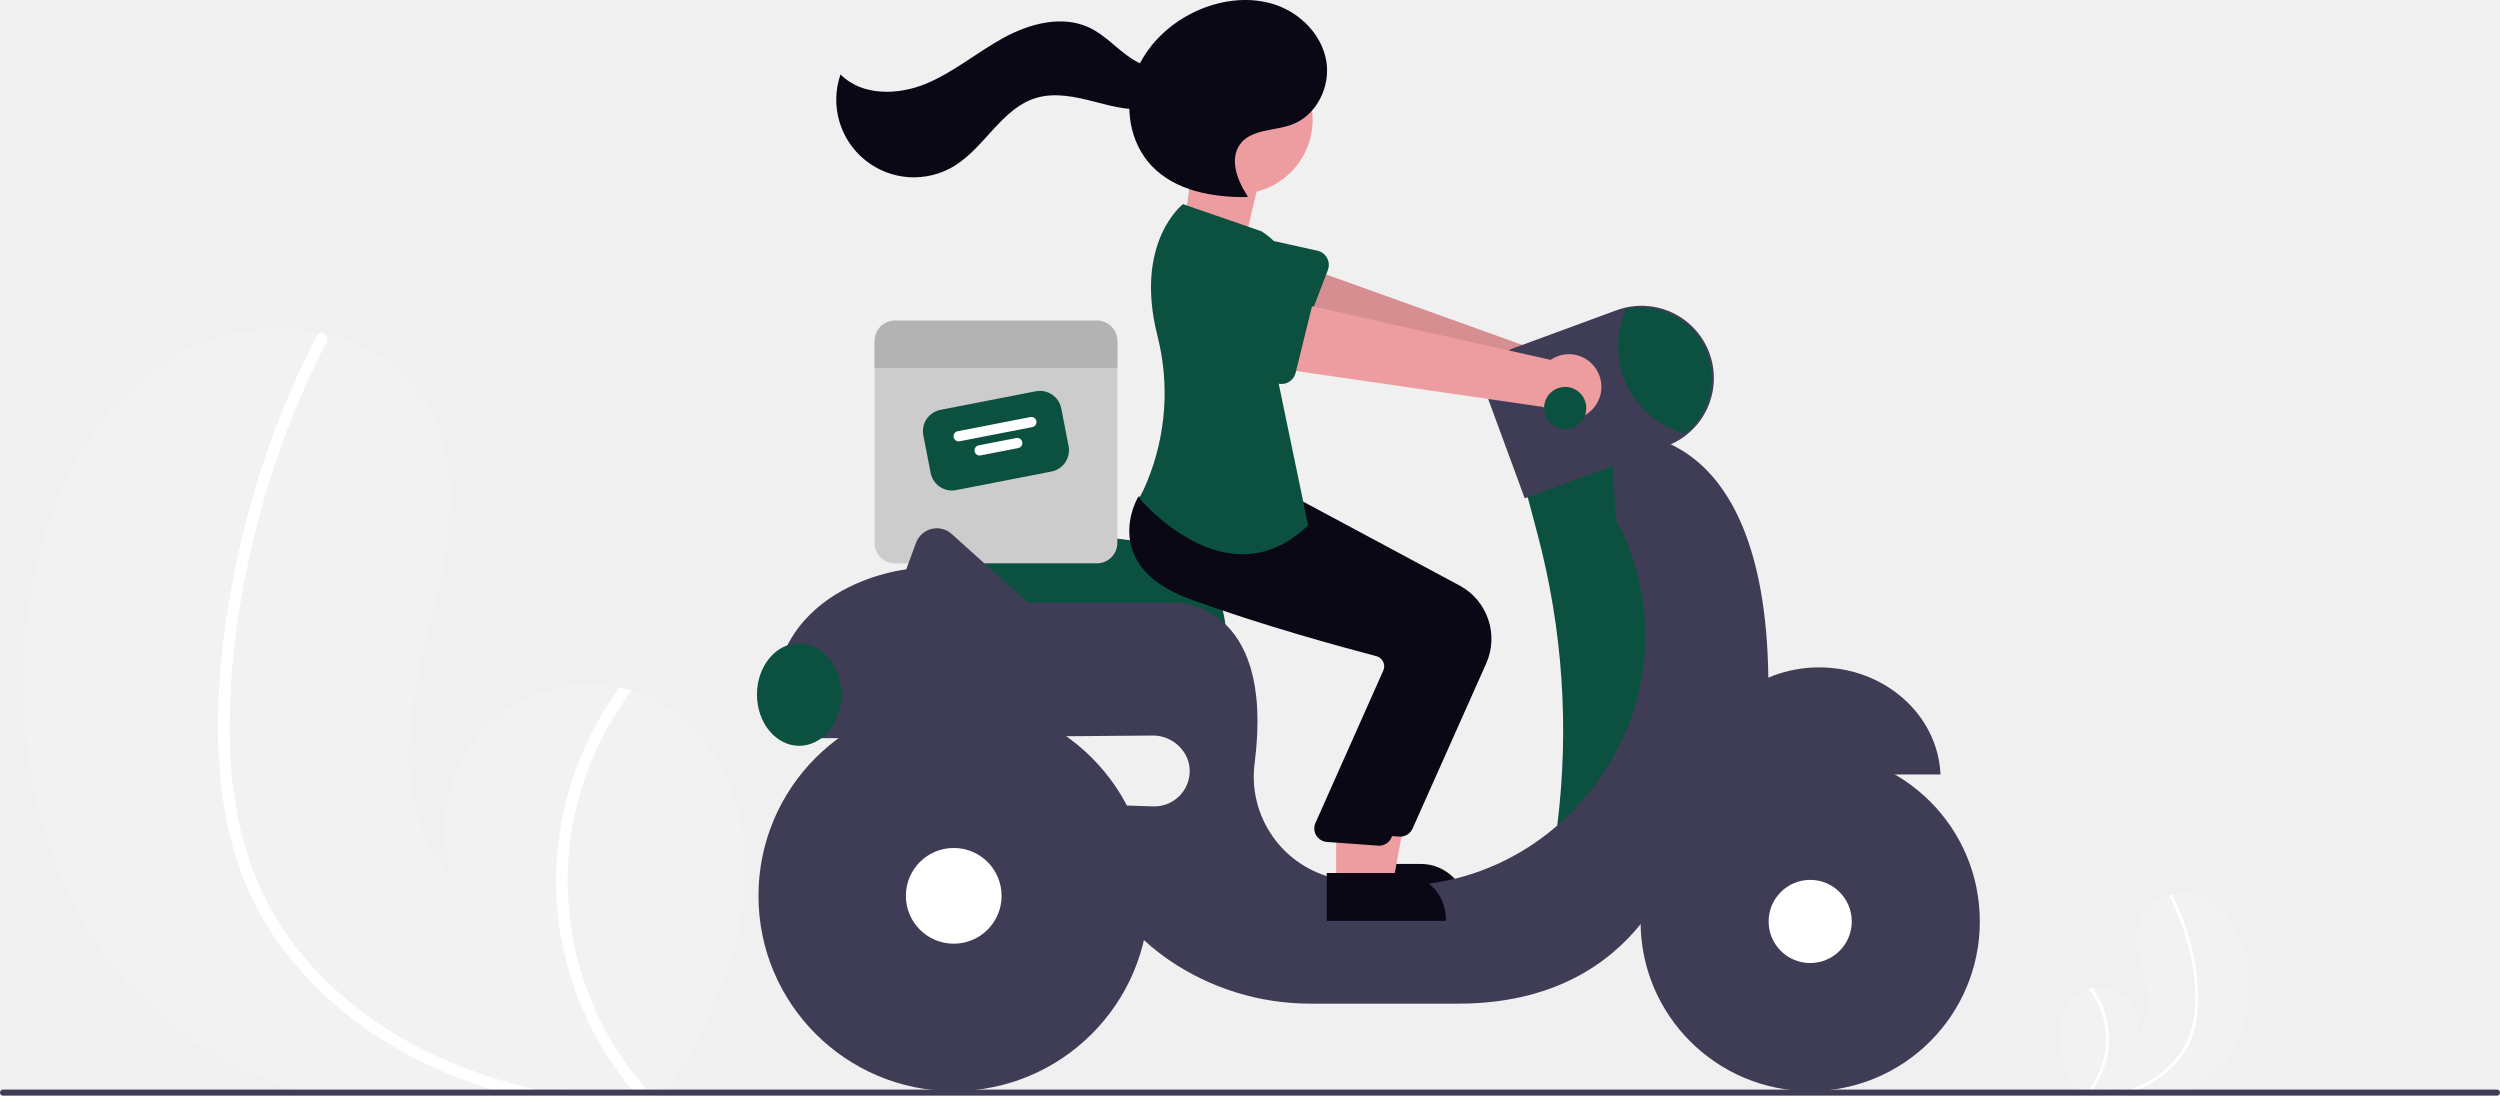
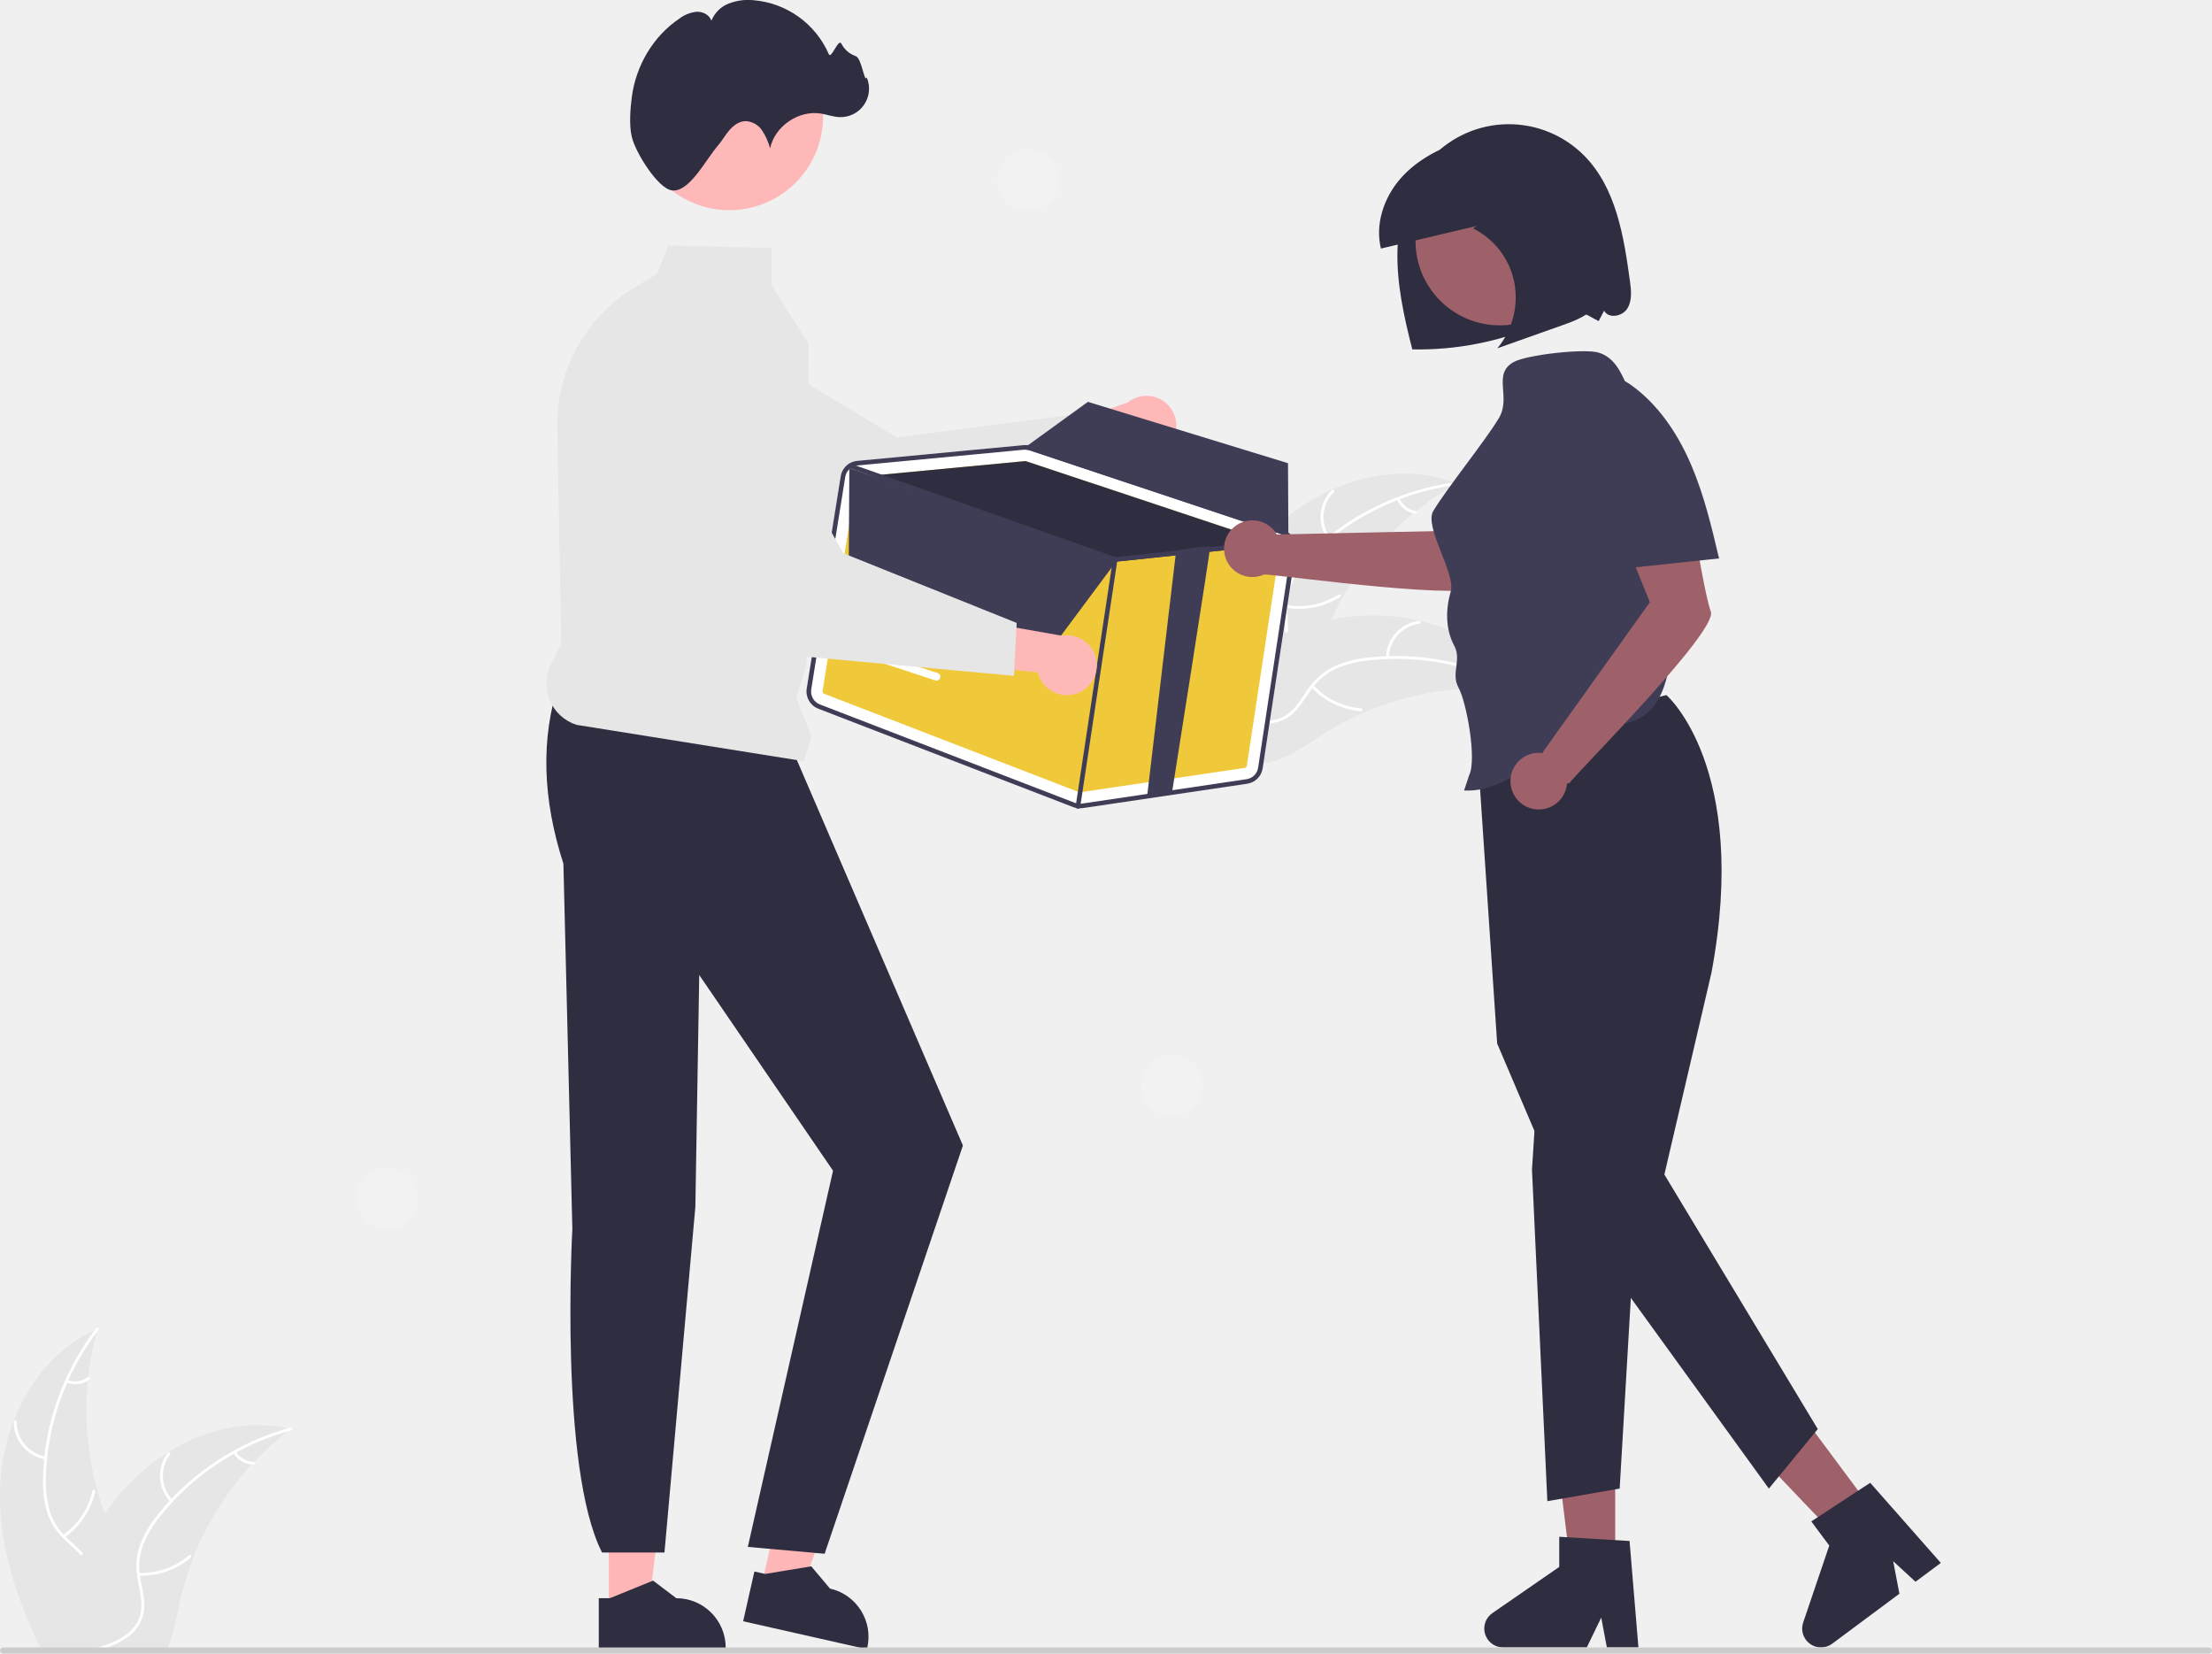
- <svg xmlns="http://www.w3.org/2000/svg" width="800" height="350.599" viewBox="0 0 800 350.599" role="img" artist="Katerina Limpitsouni" source="https://undraw.co/">
-   <g transform="translate(-546 -359.521)">
-     <path d="M632.444,555.588h23.3a14.848,14.848,0,0,1,14.848,14.848v.482H632.444Z" transform="translate(344.865 80.392)" fill="#090814" />
-     <path d="M-.017,3.729,21.5,7.117,17.3,24.838-2.119,19.5Z" transform="translate(927.256 410.999)" fill="#ed9da0" />
-     <path d="M423.769,561.333c-2.75,21.549-12.864,41.264-23.653,60.256-.357.647-.724,1.284-1.1,1.93H286.881c-2.268-.589-4.507-1.235-6.736-1.93a122.584,122.584,0,0,1-35.406-17.419c-41.255-29.723-57.129-85.887-49.959-136.212,4.458-31.267,18.181-63.189,44.9-80.029,14.109-8.907,32.232-11.8,48.473-8.492.425.077.85.174,1.284.26,13.973,3.146,26.422,10.963,33.506,23.556,12.738,22.63,5.153,50.663-1.11,75.85-6.244,25.187-9.631,55.334,8.492,73.911-5.983-17.612-.077-38.62,14.215-50.528,10.8-8.984,25.833-12.352,39.546-9.563,1.312.28,2.606.6,3.879.984a43.04,43.04,0,0,1,8.849,3.706C418.191,509.55,426.847,537.043,423.769,561.333Z" transform="translate(360.234 86.601)" fill="#f2f2f2" />
-     <path d="M359.542,621.635c3.107.724,6.224,1.361,9.36,1.93H351.947c-2.22-.6-4.43-1.235-6.62-1.93q-7.223-2.258-14.225-5.182c-18.721-7.855-35.966-19.648-49.013-35.339a99.756,99.756,0,0,1-15.46-25.255,114.7,114.7,0,0,1-7.913-32.318c-2.365-22.774.048-46.176,4.555-68.545a286.081,286.081,0,0,1,22.35-67.04q1.838-3.836,3.8-7.624a1.488,1.488,0,0,1,.994-.849,1.715,1.715,0,0,1,1.284.26,2.033,2.033,0,0,1,.8,2.683,282.789,282.789,0,0,0-23.72,64.617c-5.134,21.877-8.048,44.767-7.054,67.262.946,21.018,6.437,41.689,18.9,58.876C292,588.873,307.71,601.244,325.09,609.669a163.212,163.212,0,0,0,34.451,11.966Z" transform="translate(357.971 86.554)" fill="#fff" />
-     <path d="M400.674,627.68h-5c-.56-.637-1.1-1.284-1.631-1.93a106.548,106.548,0,0,1-22.427-47.923,103.965,103.965,0,0,1,8.965-64.7,106.381,106.381,0,0,1,9.689-16.039c1.312.28,2.606.6,3.879.984a100.568,100.568,0,0,0,4.8,127.681C399.506,626.4,400.086,627.043,400.674,627.68Z" transform="translate(354.049 82.439)" fill="#fff" />
-     <path d="M868.424,613.655c.726,5.687,3.4,10.89,6.242,15.9.094.171.191.339.29.509h29.595c.6-.155,1.189-.326,1.778-.509a32.348,32.348,0,0,0,9.345-4.6c10.888-7.844,15.077-22.667,13.185-35.949-1.177-8.252-4.8-16.677-11.85-21.121a17.792,17.792,0,0,0-12.793-2.241c-.112.02-.224.046-.339.069a13.2,13.2,0,0,0-8.843,6.217c-3.362,5.972-1.36,13.371.293,20.018s2.542,14.6-2.241,19.506A12.2,12.2,0,0,0,878.9,595.6c-.346.074-.688.158-1.024.26a11.355,11.355,0,0,0-2.336.978C869.9,599.988,867.611,607.244,868.424,613.655Z" transform="translate(336.616 80.053)" fill="#f2f2f2" />
-     <path d="M886.524,629.57q-1.23.286-2.47.509h4.475c.586-.158,1.169-.326,1.747-.509q1.906-.6,3.754-1.368a33.677,33.677,0,0,0,12.936-9.327,26.326,26.326,0,0,0,4.08-6.665,30.27,30.27,0,0,0,2.088-8.529,60.663,60.663,0,0,0-1.2-18.09,75.5,75.5,0,0,0-5.9-17.693q-.485-1.012-1-2.012a.392.392,0,0,0-.262-.224.452.452,0,0,0-.339.069.536.536,0,0,0-.211.708,74.633,74.633,0,0,1,6.26,17.054,65.643,65.643,0,0,1,1.862,17.752,28.324,28.324,0,0,1-4.987,15.538,31.348,31.348,0,0,1-11.736,9.63,43.069,43.069,0,0,1-9.092,3.158Z" transform="translate(336.063 80.04)" fill="#fff" />
-     <path d="M876.437,631.165h1.319c.148-.168.29-.339.43-.509a28.121,28.121,0,0,0,5.919-12.648,27.439,27.439,0,0,0-2.366-17.077,28.076,28.076,0,0,0-2.557-4.233c-.346.074-.688.158-1.024.26a26.542,26.542,0,0,1-1.266,33.7C876.745,630.826,876.592,631,876.437,631.165Z" transform="translate(336.33 78.954)" fill="#fff" />
-     <path d="M588.616,478.741H495.993l-.982-28.478a8.55,8.55,0,0,1,9.583-8.78l53.9,6.6h.007a30.2,30.2,0,0,1,30.115,30.176Z" transform="translate(349.673 84.386)" fill="#0C513F" />
-     <path d="M546.652,375.414h-64.6a6.54,6.54,0,0,0-6.542,6.542v64.6a6.54,6.54,0,0,0,6.542,6.542h64.6a6.54,6.54,0,0,0,6.542-6.542v-64.6a6.54,6.54,0,0,0-6.542-6.542Z" transform="translate(350.355 86.695)" fill="#ccc" />
-     <path d="M532.664,424.535l-30.5,5.94a6.958,6.958,0,0,1-8.151-5.494l-2.345-12.04a6.958,6.958,0,0,1,5.494-8.151l30.5-5.94a6.958,6.958,0,0,1,8.151,5.494l2.345,12.04A6.958,6.958,0,0,1,532.664,424.535Z" transform="translate(349.794 85.88)" fill="#0C513F" />
-     <path d="M526.917,410.614l-23.277,4.533a1.635,1.635,0,0,1-.625-3.211l23.277-4.533a1.635,1.635,0,1,1,.625,3.211Z" transform="translate(349.439 85.577)" fill="#fff" />
-     <path d="M522.635,417.57l-12.04,2.345a1.635,1.635,0,1,1-.625-3.211l12.04-2.345a1.635,1.635,0,1,1,.625,3.211Z" transform="translate(349.196 85.334)" fill="#fff" />
-     <path d="M553.194,381.956v8.586H475.51v-8.586a6.54,6.54,0,0,1,6.542-6.542h64.6a6.54,6.54,0,0,1,6.542,6.542Z" transform="translate(350.355 86.695)" fill="#b3b3b3" />
-     <path d="M712.865,392.5a10.367,10.367,0,0,0-14.662-6.142L609.329,354.47l-3.914,22.2,88.592,24.362a10.423,10.423,0,0,0,18.859-8.536Z" transform="translate(345.811 87.428)" fill="#ed9da0" />
-     <path d="M712.865,392.5a10.367,10.367,0,0,0-14.662-6.142L609.329,354.47l-3.914,22.2,88.592,24.362a10.423,10.423,0,0,0,18.859-8.536Z" transform="translate(345.811 87.428)" opacity="0.101" />
-     <path d="M624.234,358.222l-8.392,21.925a4.648,4.648,0,0,1-6.621,2.389l-20.4-11.48a12.909,12.909,0,1,1,9.3-24.085l22.776,5.052a4.648,4.648,0,0,1,3.333,6.2Z" transform="translate(346.68 87.721)" fill="#0C513F" />
-     <path d="M722.855,414.914,691.01,429.39l4.181,15.74A244.859,244.859,0,0,1,701.5,538.4h0l23.284,4.863,19.3-49.216-6.755-55.971Z" transform="translate(342.816 85.313)" fill="#0C513F" />
-     <path d="M787.353,490.414c-20.924,0-37.975,15.211-38.8,34.258h77.6C825.328,505.625,808.277,490.414,787.353,490.414Z" transform="translate(340.803 82.672)" fill="#3f3d56" />
-     <path d="M760.333,490.979c-1.089-85.982-50.057-78.071-50.057-78.071s.916,26.763,1.356,27.6c31.2,59.039-20.295,128.255-85.848,115.521q-1.854-.36-3.562-.731a33.372,33.372,0,0,1-26.213-37.407c6.457-51.856-25.661-50.938-25.661-50.938H523.385L499,445a7.09,7.09,0,0,0-11.4,2.819l-3.138,8.516S438.141,461.159,442,506.514h14.321a28.932,28.932,0,0,0,.155,3.86l106.877-.869c6.265-.051,11.795,5.025,11.82,11.29a11.342,11.342,0,0,1-11.72,11.383l-17.231-.575c-5.308,23.643,7.72,39.566,22.075,49.578A80.24,80.24,0,0,0,614.25,595.3h46.81c60.8,0,71.411-51.146,71.411-51.146C764.318,530.64,760.333,490.979,760.333,490.979Z" transform="translate(351.535 85.39)" fill="#3f3d56" />
-     <circle cx="54.282" cy="54.282" r="54.282" transform="translate(1070.979 600.107)" fill="#3f3d56" />
-     <circle cx="13.304" cy="13.304" r="13.304" transform="translate(1111.957 641.086)" fill="#fff" />
-     <circle cx="62.485" cy="62.485" r="62.485" transform="translate(788.711 583.702)" fill="#3f3d56" />
-     <circle cx="15.315" cy="15.315" r="15.315" transform="translate(835.881 630.872)" fill="#fff" />
-     <path d="M690.659,432.116,679.2,400.994a13.161,13.161,0,0,1,7.8-16.9L719.854,372a23.158,23.158,0,1,1,16,43.463Z" transform="translate(343.258 86.865)" fill="#3f3d56" />
-     <path d="M752.06,393.752a22.726,22.726,0,0,1-8.492,17.7,28.939,28.939,0,0,1-19.01-39.855,22.683,22.683,0,0,1,27.5,22.157Z" transform="translate(341.732 86.847)" fill="#0C513F" />
-     <ellipse cx="13.51" cy="16.405" rx="13.51" ry="16.405" transform="translate(788.229 565.366)" fill="#0C513F" />
-     <path d="M450.071,290.893H461.9l5.629-30.685H450.069Z" transform="translate(530.256 348.951)" fill="#ed9da0" />
-     <path d="M646.9,542.49q-.207,0-.415-.02l-16.373-1.192a4.343,4.343,0,0,1-3.676-5.818l21.912-49.23a3.376,3.376,0,0,0-.189-2.7,3.33,3.33,0,0,0-2.134-1.7c-10.3-2.693-36.74-9.865-59.625-18.256-9.8-3.6-15.98-8.791-18.354-15.442-3.13-8.769,1.5-16.766,1.7-17.1l.155-.263,21.534,1.957,23.345,1.986,51.159,27.433a19.383,19.383,0,0,1,8.51,24.882l-23.586,52.89A4.34,4.34,0,0,1,646.9,542.49Z" transform="translate(347.156 84.759)" fill="#090814" />
-     <circle cx="23.702" cy="23.702" r="23.702" transform="translate(918.636 374.151)" fill="#ed9da0" />
-     <path d="M443.071,293.893H454.9l5.629-30.685H443.069Z" transform="translate(530.501 348.846)" fill="#ed9da0" />
-     <path d="M625.444,558.588h23.3a14.848,14.848,0,0,1,14.848,14.849v.482H625.444Z" transform="translate(345.11 80.288)" fill="#090814" />
-     <path d="M639.9,545.49q-.207,0-.415-.02l-16.373-1.192a4.342,4.342,0,0,1-3.676-5.818l21.912-49.23a3.376,3.376,0,0,0-.19-2.7,3.33,3.33,0,0,0-2.134-1.7c-10.3-2.693-36.74-9.865-59.625-18.256-9.8-3.6-15.98-8.791-18.354-15.442-3.13-8.769,1.5-16.766,1.7-17.1l.155-.263,21.534,1.957,23.345,1.986,51.159,27.433a19.383,19.383,0,0,1,8.51,24.882l-23.586,52.89A4.34,4.34,0,0,1,639.9,545.49Z" transform="translate(347.401 84.654)" fill="#090814" />
-     <path d="M602.363,345.479l-25.09-8.685s-15.751,12.1-8.184,42.122a74.318,74.318,0,0,1-3.281,46.63,48.053,48.053,0,0,1-2.527,5.338s27.985,33.776,54.041,8.685l-10.133-48.733S623.111,358.507,602.363,345.479Z" transform="translate(347.285 88.046)" fill="#0C513F" />
-     <path d="M597.881,330.424c-3.373-5.049-6.036-12.051-2.321-16.855,3.666-4.742,10.9-4.044,16.512-6.142,7.821-2.923,12.356-12.11,10.942-20.338s-8.02-15.049-15.888-17.84-16.741-1.883-24.447,1.331c-9.485,3.956-17.622,11.609-21.034,21.3s-1.588,21.335,5.49,28.786c7.589,7.989,19.5,10.118,30.517,9.989" transform="translate(347.4 91.936)" fill="#090814" />
-     <path d="M572.434,287.6c-4.251,3.46-10.736,1.923-15.3-1.114s-8.265-7.361-13.2-9.742c-8.7-4.2-19.227-1.407-27.7,3.243s-15.98,11.074-24.928,14.722-20.366,3.829-27.141-3.061a24.832,24.832,0,0,0,36.391,29.309c9.8-5.972,15.219-18.493,26.216-21.789,6.085-1.824,12.619-.355,18.769,1.236s12.563,3.31,18.769,1.956,12.012-6.932,11.222-13.235Z" transform="translate(350.799 91.687)" fill="#090814" />
-     <path d="M711.6,391.972a10.367,10.367,0,0,0-15.308-4.286l-92.13-20.678-1.145,22.516,90.921,13.245a10.423,10.423,0,0,0,17.662-10.8Z" transform="translate(345.894 86.989)" fill="#ed9da0" />
-     <path d="M619.374,368.849l-5.623,22.793a4.648,4.648,0,0,1-6.275,3.188l-21.657-8.876a12.909,12.909,0,1,1,6.258-25.049l23.226,2.2a4.649,4.649,0,0,1,4.073,5.741Z" transform="translate(346.838 87.216)" fill="#0C513F" />
-     <circle cx="6.755" cy="6.755" r="6.755" transform="translate(1040.099 483.34)" fill="#0C513F" />
-     <path d="M985.5,631.38a.968.968,0,0,1-.965.965H186.465a.965.965,0,0,1,0-1.93h798.07A.968.968,0,0,1,985.5,631.38Z" transform="translate(360.5 77.775)" fill="#3f3d56" />
-   </g>
+ <svg xmlns="http://www.w3.org/2000/svg" width="862.703" height="644.786" viewBox="0 0 862.703 644.786" role="img" artist="Katerina Limpitsouni" source="https://undraw.co/">
+   <polygon points="629.943 612.644 612.777 612.644 604.608 546.435 629.943 546.435 629.943 612.644" fill="#9e616a" />
+   <path d="M807.651,769.992H795.341l-2.197-11.622-5.628,11.622H754.867A7.339,7.339,0,0,1,750.697,756.614l26.072-18.007v-11.749l27.424,1.637Z" transform="translate(-168.6484 -127.607)" fill="#2f2e41" />
+   <polygon points="731.923 590.981 718.148 601.224 672.085 552.969 692.415 537.851 731.923 590.981" fill="#9e616a" />
+   <path d="M925.588,737.048,915.71,744.393l-8.698-8.015,2.419,12.684-26.199,19.482a7.339,7.339,0,0,1-11.33-8.247l10.177-30.007-7.011-9.428,22.983-15.051Z" transform="translate(-168.6484 -127.607)" fill="#2f2e41" />
+   <path d="M818.576,398.647s32.569,28.138,17.542,108.352l-18.345,78.597,59.829,99.256-19.077,23.208-77.78-107.433-28.185-66.114L744.652,416.843Z" transform="translate(-168.6484 -127.607)" fill="#2f2e41" />
+   <polygon points="599.447 425.746 597.488 456.084 603.483 585.365 631.692 580.452 637.083 488.406 599.447 425.746" fill="#2f2e41" />
+   <polygon points="237.445 628.211 252.796 628.21 260.098 569.001 237.443 569.002 237.445 628.211" fill="#ffb6b6" />
+   <path d="M402.178,750.806l4.321-0,16.869-6.86,9.041,6.859H432.41A19.266,19.266,0,0,1,451.675,770.07v.626l-49.497.002Z" transform="translate(-168.6484 -127.607)" fill="#2f2e41" />
+   <polygon points="296.932 618.538 311.905 621.918 332.071 565.772 309.972 560.782 296.932 618.538" fill="#ffb6b6" />
+   <path d="M462.865,740.393l4.215.952,17.966-2.976,7.308,8.682.001 0a19.266,19.266,0,0,1,14.549,23.036l-.138.611L458.484,759.797Z" transform="translate(-168.6484 -127.607)" fill="#2f2e41" />
+   <path d="M386.652,393.843c-7.197,21.706-6.436,45.268,1.73,70.556l3.491,142.378S386.671,700.146,403.454,733.002h24.34l12.051-134.751,1.513-90.446,52.182,76.306L460.305,730.799l29.957,2.678,53.934-159.191L477.652,419.843Z" transform="translate(-168.6484 -127.607)" fill="#2f2e41" />
+   <path d="M667.346,332.015c18.617-16.777,46.309-25.212,69.537-15.805a115.466,115.466,0,0,0-51.888,59.935c-3.698,9.838-6.786,21.166-15.882,26.433-5.659,3.278-12.7,3.438-19.046,1.856-6.346-1.582-12.162-4.754-17.899-7.894l-1.632-.037C637.864,372.537,648.729,348.791,667.346,332.015Z" transform="translate(-168.6484 -127.607)" fill="#e6e6e6" />
+   <path d="M736.753,316.719A98.692,98.692,0,0,0,681.847,342.65a42.5,42.5,0,0,0-8.345,10.377,24.376,24.376,0,0,0-2.818,12.516c.101,4.058.673,8.198-.214,12.21a14.925,14.925,0,0,1-7.425,9.689c-4.546,2.613-9.759,3.437-14.886,4.065-5.692.698-11.615,1.332-16.542,4.525-.597.387-1.162-.562-.566-.948,8.572-5.555,19.42-3.534,28.637-7.241,4.301-1.73,8.107-4.766,9.454-9.357,1.178-4.015.591-8.284.454-12.392a26.011,26.011,0,0,1,2.299-12.34,39.29,39.29,0,0,1,7.916-10.659,95.749,95.749,0,0,1,24.333-17.42A100.443,100.443,0,0,1,736.743,315.615c.703-.091.709,1.015.01,1.105Z" transform="translate(-168.6484 -127.607)" fill="#fff" />
+   <path d="M686.447,337.791a14.807,14.807,0,0,1,1.632-19.104c.506-.499,1.305.265.798.764a13.711,13.711,0,0,0-1.482,17.774c.415.577-.536,1.14-.948.566Z" transform="translate(-168.6484 -127.607)" fill="#fff" />
+   <path d="M670.362,363.491a28.539,28.539,0,0,0,20.394-4.083c.598-.385,1.164.564.566.948a29.685,29.685,0,0,1-21.23,4.206c-.701-.126-.427-1.197.27-1.071Z" transform="translate(-168.6484 -127.607)" fill="#fff" />
+   <path d="M714.447,321.948a8.381,8.381,0,0,0,6.269,4.894c.702.117.427,1.188-.27,1.071a9.392,9.392,0,0,1-6.947-5.399.571.571,0,0,1,.191-.757.555.555,0,0,1,.757.191Z" transform="translate(-168.6484 -127.607)" fill="#fff" />
+   <path d="M762.461,397.115c-.44-.061-.881-.122-1.328-.176a110.379,110.379,0,0,0-17.882-.908c-.462.007-.931.021-1.392.041a116.365,116.365,0,0,0-41.75,9.61,113.005,113.005,0,0,0-15.163,8.056c-6.688,4.234-13.602,9.358-21.078,11.085a19.386,19.386,0,0,1-2.362.421l-30.889-26.745c-.04-.096-.086-.185-.126-.282l-1.282-1.011c.239-.176.49-.353.729-.528.138-.102.283-.199.421-.301.094-.066.189-.133.27-.198.031-.022.063-.044.088-.059.081-.065.164-.117.239-.176q2.103-1.49,4.235-2.955c.006-.007.006-.007.019-.008a166.157,166.157,0,0,1,34.601-18.599c.367-.139.739-.285,1.12-.411a107.831,107.831,0,0,1,16.939-4.767,95.329,95.329,0,0,1,9.553-1.334,79.272,79.272,0,0,1,24.723,1.752c16.143,3.743,30.91,12.608,39.656,26.433C762.027,396.406,762.244,396.754,762.461,397.115Z" transform="translate(-168.6484 -127.607)" fill="#e6e6e6" />
+   <path d="M762.052,397.446a98.692,98.692,0,0,0-59.452-12.353A42.5,42.5,0,0,0,689.69,388.354a24.376,24.376,0,0,0-9.785,8.297c-2.363,3.301-4.398,6.951-7.522,9.62a14.925,14.925,0,0,1-11.761,3.266c-5.203-.651-9.862-3.132-14.333-5.717-4.965-2.87-10.076-5.93-15.932-6.347-.71-.051-.59-1.149.119-1.098,10.189.726,17.633,8.871,27.225,11.46,4.476,1.208,9.343,1.075,13.182-1.779,3.358-2.496,5.459-6.258,7.823-9.621a26.011,26.011,0,0,1,9.265-8.469,39.29,39.29,0,0,1,12.738-3.745,95.749,95.749,0,0,1,29.917.742,100.443,100.443,0,0,1,32.085,11.596c.616.351-.045,1.237-.657.888Z" transform="translate(-168.6484 -127.607)" fill="#fff" />
+   <path d="M709.199,383.983a14.807,14.807,0,0,1,12.805-14.271c.705-.093.883.997.177,1.091a13.711,13.711,0,0,0-11.884,13.299c-.016.711-1.114.588-1.098-.119Z" transform="translate(-168.6484 -127.607)" fill="#fff" />
+   <path d="M680.883,394.819a28.539,28.539,0,0,0,18.742,9.018c.709.053.59,1.151-.119,1.098a29.685,29.685,0,0,1-19.483-9.424c-.484-.523.38-1.212.861-.692Z" transform="translate(-168.6484 -127.607)" fill="#fff" />
+   <path d="M741.094,388.191a8.381,8.381,0,0,0,2.058,7.682c.49.516-.374,1.205-.861.692a9.392,9.392,0,0,1-2.296-8.493.571.571,0,0,1,.609-.49.555.555,0,0,1,.49.609Z" transform="translate(-168.6484 -127.607)" fill="#fff" />
+   <path d="M219.922,754.743c-1.45,5.44-5.26,9.97-9.86,13.27-.75.54-1.52,1.04-2.3,1.51-.24.14-.48.29-.73.42q-.405.24-.81.45h-21.63c-.39-.79-.77-1.59-1.15-2.38-9.27-19.48-15.78-40.5-14.67-61.91a79.254,79.254,0,0,1,5.17-24.25c5.94-15.47,16.78-28.86,31.69-35.6.37-.17.76-.34,1.14-.5-.12.43-.24.85-.36,1.28a110.785,110.785,0,0,0-3.38,17.59c-.06.46-.11.92-.15,1.39a116.054,116.054,0,0,0,3.72,42.69c.01.03.02.07.03.1q1.275,4.605,2.96,9.07c.88,2.35,1.83,4.67,2.87,6.95C216.802,734.393,222.622,744.593,219.922,754.743Z" transform="translate(-168.6484 -127.607)" fill="#e6e6e6" />
+   <path d="M207.042,646.203c-.21.28-.42.55-.63.83a98.129,98.129,0,0,0-11.12,18.76c-.16.33-.31.66-.44,1a97.814,97.814,0,0,0-7.82,29.24,1.49,1.49,0,0,0-.02.21c-.25,2.36-.4,4.74-.46,7.12a42.48,42.48,0,0,0,1.43,13.24,23.769,23.769,0,0,0,5.46,9.42c.25.27.5.54.77.8.2.21.42.42.63.62,2.02,1.93,4.23,3.72,6.13,5.79a21.432,21.432,0,0,1,2.35,3,14.904,14.904,0,0,1,1.6,12.1c-1.36,5.06-4.47,9.33-7.65,13.4-1.59,2.04-3.23,4.1-4.65,6.28-.52.78-1,1.57-1.44,2.38h-1.26c.42-.81.88-1.6,1.38-2.38,3.65-5.75,8.84-10.69,11.53-17.02,1.82-4.27,2.37-9.11.07-13.3a17.682,17.682,0,0,0-2.43-3.38c-1.83-2.07-4.02-3.84-6.01-5.71-.5-.47-.99-.95-1.46-1.45a24.964,24.964,0,0,1-5.64-8.9,39.23,39.23,0,0,1-1.94-13.13c0-2.84.15-5.7.43-8.54.03-.36.07-.73.11-1.1a100.767,100.767,0,0,1,19.67-49.23c.2-.28.41-.55.62-.82C206.682,644.873,207.472,645.653,207.042,646.203Z" transform="translate(-168.6484 -127.607)" fill="#fff" />
+   <path d="M186.365,696.678a14.807,14.807,0,0,1-12.354-14.663.553.553,0,0,1,1.105-.024,13.711,13.711,0,0,0,11.52,13.616c.701.114.427,1.185-.27,1.071Z" transform="translate(-168.6484 -127.607)" fill="#fff" />
+   <path d="M193.164,726.224a28.539,28.539,0,0,0,11.533-17.308c.151-.695,1.222-.424,1.071.27a29.685,29.685,0,0,1-12.038,17.986c-.585.406-1.148-.544-.566-.948Z" transform="translate(-168.6484 -127.607)" fill="#fff" />
+   <path d="M194.961,665.676a8.381,8.381,0,0,0,7.893-.972c.579-.414,1.142.538.566.948a9.392,9.392,0,0,1-8.73,1.094.571.571,0,0,1-.4-.671.555.555,0,0,1,.671-.4Z" transform="translate(-168.6484 -127.607)" fill="#fff" />
+   <path d="M282.062,684.873c-.35.27-.71.54-1.06.82a110.362,110.362,0,0,0-13.29,12c-.32.33-.64.67-.95,1.01l-.01.01a116.347,116.347,0,0,0-22.66,36.14l-.03.09c-.01.03-.02.05-.03.08a114.443,114.443,0,0,0-5.03,16.42c-1.22,5.46-2.22,11.31-4.13,16.57-.29.81-.61,1.61-.95,2.38h-44.46c.15-.79.31-1.59.47-2.38a160.302,160.302,0,0,1,10.54-33.7c.16-.36.32-.72.5-1.08a108.305,108.305,0,0,1,8.61-15.35.01.01,0,0,1,.01-.01,94.956,94.956,0,0,1,5.8-7.69,79.119,79.119,0,0,1,18.72-16.24c.04-.03.09-.05.13-.08,14.04-8.71,30.68-12.86,46.59-9.27h.01C281.252,684.683,281.652,684.773,282.062,684.873Z" transform="translate(-168.6484 -127.607)" fill="#e6e6e6" />
+   <path d="M282.012,685.403c-.34.09-.68.19-1.01.29a98.589,98.589,0,0,0-20.17,8.27c-.32.17-.64.35-.96.53a98.255,98.255,0,0,0-23.79,18.59.035.035,0,0,0-.01.02c-.08.08-.17.17-.24.25-1.6,1.72-3.14,3.51-4.6,5.35a42.769,42.769,0,0,0-6.82,11.43,23.674,23.674,0,0,0-1.31,10.81c.03.37.08.73.13,1.1.04.29.08.58.13.88.66,4.01,1.8,8.03,1.48,12.12a14.909,14.909,0,0,1-6.01,10.63,23.794,23.794,0,0,1-3.68,2.34,36.852,36.852,0,0,1-5.77,2.38h-3.93c.53-.15,1.05-.3,1.58-.45a48.212,48.212,0,0,0,5.53-1.93,26.912,26.912,0,0,0,3-1.48c4.02-2.31,7.37-5.85,8.07-10.58.61-4.14-.57-8.28-1.27-12.33-.12-.7-.23-1.39-.29-2.08a24.439,24.439,0,0,1,.85-10.46,39.062,39.062,0,0,1,6.36-11.66,83.355,83.355,0,0,1,5.48-6.55q.36-.405.75-.81a100.901,100.901,0,0,1,24.21-18.73h.01a99.288,99.288,0,0,1,21.1-8.74h.01c.33-.1.67-.2,1-.29C282.532,684.123,282.692,685.213,282.012,685.403Z" transform="translate(-168.6484 -127.607)" fill="#fff" />
+   <path d="M235.116,713.252a14.807,14.807,0,0,1-1.036-19.145c.432-.564,1.329.081.896.646A13.711,13.711,0,0,0,235.977,712.56c.491.514-.372,1.203-.861.692Z" transform="translate(-168.6484 -127.607)" fill="#fff" />
+   <path d="M222.755,740.937a28.539,28.539,0,0,0,19.629-6.876c.539-.464,1.231.397.692.861a29.685,29.685,0,0,1-20.441,7.113c-.712-.028-.589-1.126.119-1.098Z" transform="translate(-168.6484 -127.607)" fill="#fff" />
+   <path d="M260.644,693.674a8.381,8.381,0,0,0,6.888,3.977c.712.019.588,1.117-.119,1.098a9.392,9.392,0,0,1-7.629-4.382.571.571,0,0,1,.084-.776.555.555,0,0,1,.776.084Z" transform="translate(-168.6484 -127.607)" fill="#fff" />
+   <path d="M625.031,300.737a11.599,11.599,0,0,1-17.767.838l-37.8,16.44,3.682-21.102,35.331-12.377a11.662,11.662,0,0,1,16.554,16.201Z" transform="translate(-168.6484 -127.607)" fill="#ffb8b8" />
+   <path d="M599.806,307.325l-87.798,39.108-.188-.067-100.067-35.659a32.96,32.96,0,0,1-14.782-42.756h0a32.924,32.924,0,0,1,46.987-14.637l74.469,44.859,72.211-9.359Z" transform="translate(-168.6484 -127.607)" fill="#e6e6e6" />
+   <path d="M1031.352,771.203a1.187,1.187,0,0,1-1.19,1.19h-860.29a1.19,1.19,0,0,1,0-2.38h860.29A1.187,1.187,0,0,1,1031.352,771.203Z" transform="translate(-168.6484 -127.607)" fill="#ccc" />
+   <path d="M481.992,424.404l-88.506-14.157a16.893,16.893,0,0,1-9.956-23.646l4.014-8.028-1.559-84.347A62.482,62.482,0,0,1,416.322,239.572l8.631-5.161,4.362-11.077,40.22.981.117,14.527,14.404,22.968-0.0.095-.904,125.014-3.97,12.901,6.002,15.006Z" transform="translate(-168.6484 -127.607)" fill="#e6e6e6" />
+   <circle cx="284.459" cy="45.41" r="36.544" fill="#ffb8b8" />
+   <path d="M415.054,180.984c-1.09-4.592-.59-11.053.026-15.677,1.615-12.121,8.346-23.645,18.573-30.47a13.38,13.38,0,0,1,6.665-2.648c2.419-.101,5.042,1.194,5.785,3.499a11.993,11.993,0,0,1,6.766-6.709,21.136,21.136,0,0,1,9.631-1.297,35.197,35.197,0,0,1,29.363,20.989c.976,2.319,3.702-6.246,4.939-4.055a9.741,9.741,0,0,0,5.524,4.853c2.423.676,3.408,10.66,4.361,8.332a11.098,11.098,0,0,1-10.611,15.475c-2.466-.092-4.825-.999-7.262-1.39-8.715-1.396-17.96,4.923-19.823,13.551a23.987,23.987,0,0,0-3.156-7.021,8.119,8.119,0,0,0-6.513-3.579c-2.48.093-4.659,1.714-6.268,3.603s-2.817,4.093-4.438,5.972c-4.755,5.513-11.187,18.37-17.965,17.432C425.303,201.103,416.542,187.253,415.054,180.984Z" transform="translate(-168.6484 -127.607)" fill="#2f2e41" />
+   <path d="M674.012,342.148a7.133,7.133,0,0,0-4.807-7.854l-98.413-32.777a7.132,7.132,0,0,0-2.933-.337l-24.667,2.333-14.154,1.343-26.119,2.468a7.155,7.155,0,0,0-6.384,5.99l-13.261,82.838a7.186,7.186,0,0,0,4.484,7.796l99.44,38.384a6.947,6.947,0,0,0,1.446.388,7.136,7.136,0,0,0,2.176.016l64.255-9.523a7.121,7.121,0,0,0,6.023-5.999Z" transform="translate(-168.6484 -127.607)" fill="#fff" />
+   <path d="M490.013,398.11l99.44,38.382a.897.897,0,0,0,.457.054l64.247-9.522a.883.883,0,0,0,.755-.752l12.92-85.067a.905.905,0,0,0-.599-.982l-.662-.224-97.758-32.546a.678.678,0,0,0-.137-.033.887.887,0,0,0-.23-.012l-60.164,5.693-4.774.448a.903.903,0,0,0-.795.748l-13.259,82.834A.897.897,0,0,0,490.013,398.11Z" transform="translate(-168.6484 -127.607)" fill="#f0c93a" />
+   <path d="M508.282,313.102l60.164-5.693a.887.887,0,0,1,.23.012.678.678,0,0,1,.137.033l97.758,32.546-25.787,2.73-9.65,1.017-27.46,2.901a1.939,1.939,0,0,1-.241-.003c-.049-.015-.098-.029-.156-.045Z" transform="translate(-168.6484 -127.607)" fill="#2f2e41" />
+   <path d="M487.758,403.952l99.44,38.382a6.722,6.722,0,0,0,1.45.38,7.224,7.224,0,0,0,2.177.027l64.247-9.522a7.135,7.135,0,0,0,6.028-6.004l12.91-85.068a7.19,7.19,0,0,0-.418-3.717c-.065-.157-.131-.314-.207-.462a6.99,6.99,0,0,0-2.264-2.698,7.138,7.138,0,0,0-1.916-.977l-.117-.041-98.292-32.738a8.955,8.955,0,0,0-1.227-.298,7.086,7.086,0,0,0-1.715-.033l-24.663,2.325-14.153,1.35L502.917,307.326a7.092,7.092,0,0,0-3.019.997,1.329,1.329,0,0,0-.202.121,1.192,1.192,0,0,0-.13.098,7.148,7.148,0,0,0-3.027,4.764l-13.27,82.843A7.194,7.194,0,0,0,487.758,403.952Zm10.542-90.357a5.3,5.3,0,0,1,1.27-2.671,4.651,4.651,0,0,1,.676-.659,5.317,5.317,0,0,1,2.324-1.084,4.059,4.059,0,0,1,.509-.072l43.985-4.155,20.965-1.995c.142-.017.273-.014.404-.022a5.007,5.007,0,0,1,.948.07,4.145,4.145,0,0,1,.845.201l98.408,32.779c.078.028.146.054.223.082a5.218,5.218,0,0,1,2.273,1.654,5.259,5.259,0,0,1,1.121,4.145l-12.921,85.077a5.349,5.349,0,0,1-4.509,4.502l-64.257,9.521a5.413,5.413,0,0,1-2.723-.31l-99.441-38.372a5.402,5.402,0,0,1-3.359-5.846Z" transform="translate(-168.6484 -127.607)" fill="#3f3d56" />
+   <path d="M499.352,308.994a.877.877,0,0,1,.268-.386,1.051,1.051,0,0,1,.129-.088c.042-.016.084-.042.126-.058a.873.873,0,0,1,.624-.011l2.07.73,101.116,35.669,23.665-2.5,13.243-1.397,28.029-2.967,2.506-.263.487-.054a.904.904,0,0,1,.952.654.739.739,0,0,1,.026.143.893.893,0,0,1-.55.922.988.988,0,0,1-.248.067l-3.409.357-27.603,2.918-9.65,1.017-27.46,2.901a1.939,1.939,0,0,1-.241-.003c-.049-.015-.098-.029-.156-.045L500.245,310.265l-.35-.124a.67.67,0,0,1-.219-.121A.91.91,0,0,1,499.352,308.994Z" transform="translate(-168.6484 -127.607)" fill="#3f3d56" />
+   <path d="M588.919,442.975a.894.894,0,0,1-.743-1.016l14.517-96.334a.894.894,0,0,1,1.017-.751l.008.001a.894.894,0,0,1,.743,1.016l-14.517,96.334a.894.894,0,0,1-1.017.751Z" transform="translate(-168.6484 -127.607)" fill="#3f3d56" />
+   <path d="M625.716,436.863l-9.655,1.019,11.293-95.535s12.895-2.335,13.24-1.398C640.806,341.508,625.808,436.251,625.716,436.863Z" transform="translate(-168.6484 -127.607)" fill="#3f3d56" />
+   <polygon points="331.25 182.533 330.99 226.1 408.116 255.488 435.813 218.284 331.25 182.533" fill="#3f3d56" />
+   <path d="M671.131,337.725a5.301,5.301,0,0,0-2.497-1.737l-98.406-32.778a5.106,5.106,0,0,0-.848-.207,5.009,5.009,0,0,0-.951-.071l.16-.997.985-.713,23.368-16.919,78.041,23.917.135,27.052Z" transform="translate(-168.6484 -127.607)" fill="#3f3d56" />
+   <path d="M503.829,380.08a1.513,1.513,0,0,1,.326.068l30.194,9.917a1.5,1.5,0,0,1-.936,2.851l-30.194-9.917a1.5,1.5,0,0,1,.61-2.919Z" transform="translate(-168.6484 -127.607)" fill="#fff" />
+   <circle cx="457.003" cy="423.236" r="12" fill="#f2f2f2" />
+   <circle cx="151.003" cy="467.236" r="12" fill="#f2f2f2" />
+   <circle cx="401.003" cy="70.236" r="12" fill="#f2f2f2" />
+   <path d="M589.34,397.729A11.599,11.599,0,0,1,573.433,389.771L532.421,385.628l13.53-16.606,36.871,6.481a11.662,11.662,0,0,1,6.518,22.226Z" transform="translate(-168.6484 -127.607)" fill="#ffb8b8" />
+   <path d="M564.115,391.141l-95.708-8.818-.131-.151L398.425,302.135a32.96,32.96,0,0,1,8.013-44.523h0a32.924,32.924,0,0,1,48.144,10.209l43.022,75.544,67.565,27.147Z" transform="translate(-168.6484 -127.607)" fill="#e6e6e6" />
+   <path d="M804.339,237.224c-2.377-17.434-5.358-36.152-17.654-48.737a41.35,41.35,0,0,0-59.744.618c-8.951,9.549-12.904,22.957-13.265,36.04s2.552,26.021,5.784,38.703a119.29,119.29,0,0,0,49.786-9.799c3.926-1.704,7.789-3.631,11.937-4.686,4.148-1.056,7.105,1.601,10.963,3.453l2.118-4.055c1.734,3.227,7.102,2.27,9.05-.832C805.26,244.826,804.834,240.853,804.339,237.224Z" transform="translate(-168.6484 -127.607)" fill="#2f2e41" />
+   <path d="M736.532,334.532l-69.876,1.494a11.055,11.055,0,1,0-4.94,15.574c9.268.527,81.772,10.817,86.097,4.185,4.39-6.731,27.824-30.486,27.824-30.486l-18.013-25.644Z" transform="translate(-168.6484 -127.607)" fill="#9e616a" />
+   <circle cx="584.911" cy="94.035" r="32.83" fill="#9e616a" />
+   <path d="M599.361,299.184" transform="translate(-168.6484 -127.607)" fill="#f0c93a" />
+   <path d="M806.142,284.811c-3.869-7.7-5.749-17.212-13.997-19.708-5.57-1.686-28.097.84-33.173,3.686-8.444,4.733-.792,13.602-5.773,21.902-5.415,9.023-20.132,27.13-25.547,36.152-3.723,6.203,8.817,24.409,6.804,31.358-2.013,6.948-2.11,14.747,1.32,21.117,3.069,5.701-1.371,10.745,1.715,16.437,3.21,5.92,7.148,28.053,4.161,34.088l-2,6c19.847,1.166,36.535-22.544,56.258-25.042,4.899-.62,9.986-1.431,14.023-4.274,5.946-4.189,8.297-11.789,9.766-18.913A159.326,159.326,0,0,0,806.142,284.811Z" transform="translate(-168.6484 -127.607)" fill="#3f3d56" />
+   <path d="M835.898,366.112c-2.764-7.546-7.769-40.537-7.769-40.537l-31.324-.918,15.314,37.772-41.79,58.503s.077.129.218.358a11.052,11.052,0,1,0,9.27,11.745.763.763,0,0,0,.958-.164C785.425,427.035,838.662,373.658,835.898,366.112Z" transform="translate(-168.6484 -127.607)" fill="#9e616a" />
+   <path d="M839.083,345.277c-2.875-12.135-5.772-24.335-10.619-35.826s-11.787-22.343-21.547-30.105c-3.12-2.482-6.609-4.672-10.521-5.444-3.911-.772-8.32.092-11.067,2.981-4.396,4.624-3.073,12.045-1.461,18.218Q791,322.402,798.131,349.703q20.594-2.183,41.188-4.366Z" transform="translate(-168.6484 -127.607)" fill="#3f3d56" />
+   <path d="M793.787,226.196c-1.209-7.942-2.472-15.95-5.312-23.429-2.84-7.478-7.419-14.482-13.986-18.719-10.399-6.707-23.862-5.414-35.521-1.555-9.016,2.984-17.818,7.519-24.176,14.809-6.358,7.291-9.93,17.694-7.564,27.227q18.655-4.407,37.309-8.815l-1.361.962a30.038,30.038,0,0,1,16.031,20.893,31.122,31.122,0,0,1-6.566,25.848q12.722-4.513,25.445-9.026c5.235-1.857,10.838-3.997,13.943-8.76C795.627,240.107,794.791,232.787,793.787,226.196Z" transform="translate(-168.6484 -127.607)" fill="#2f2e41" />
</svg>
